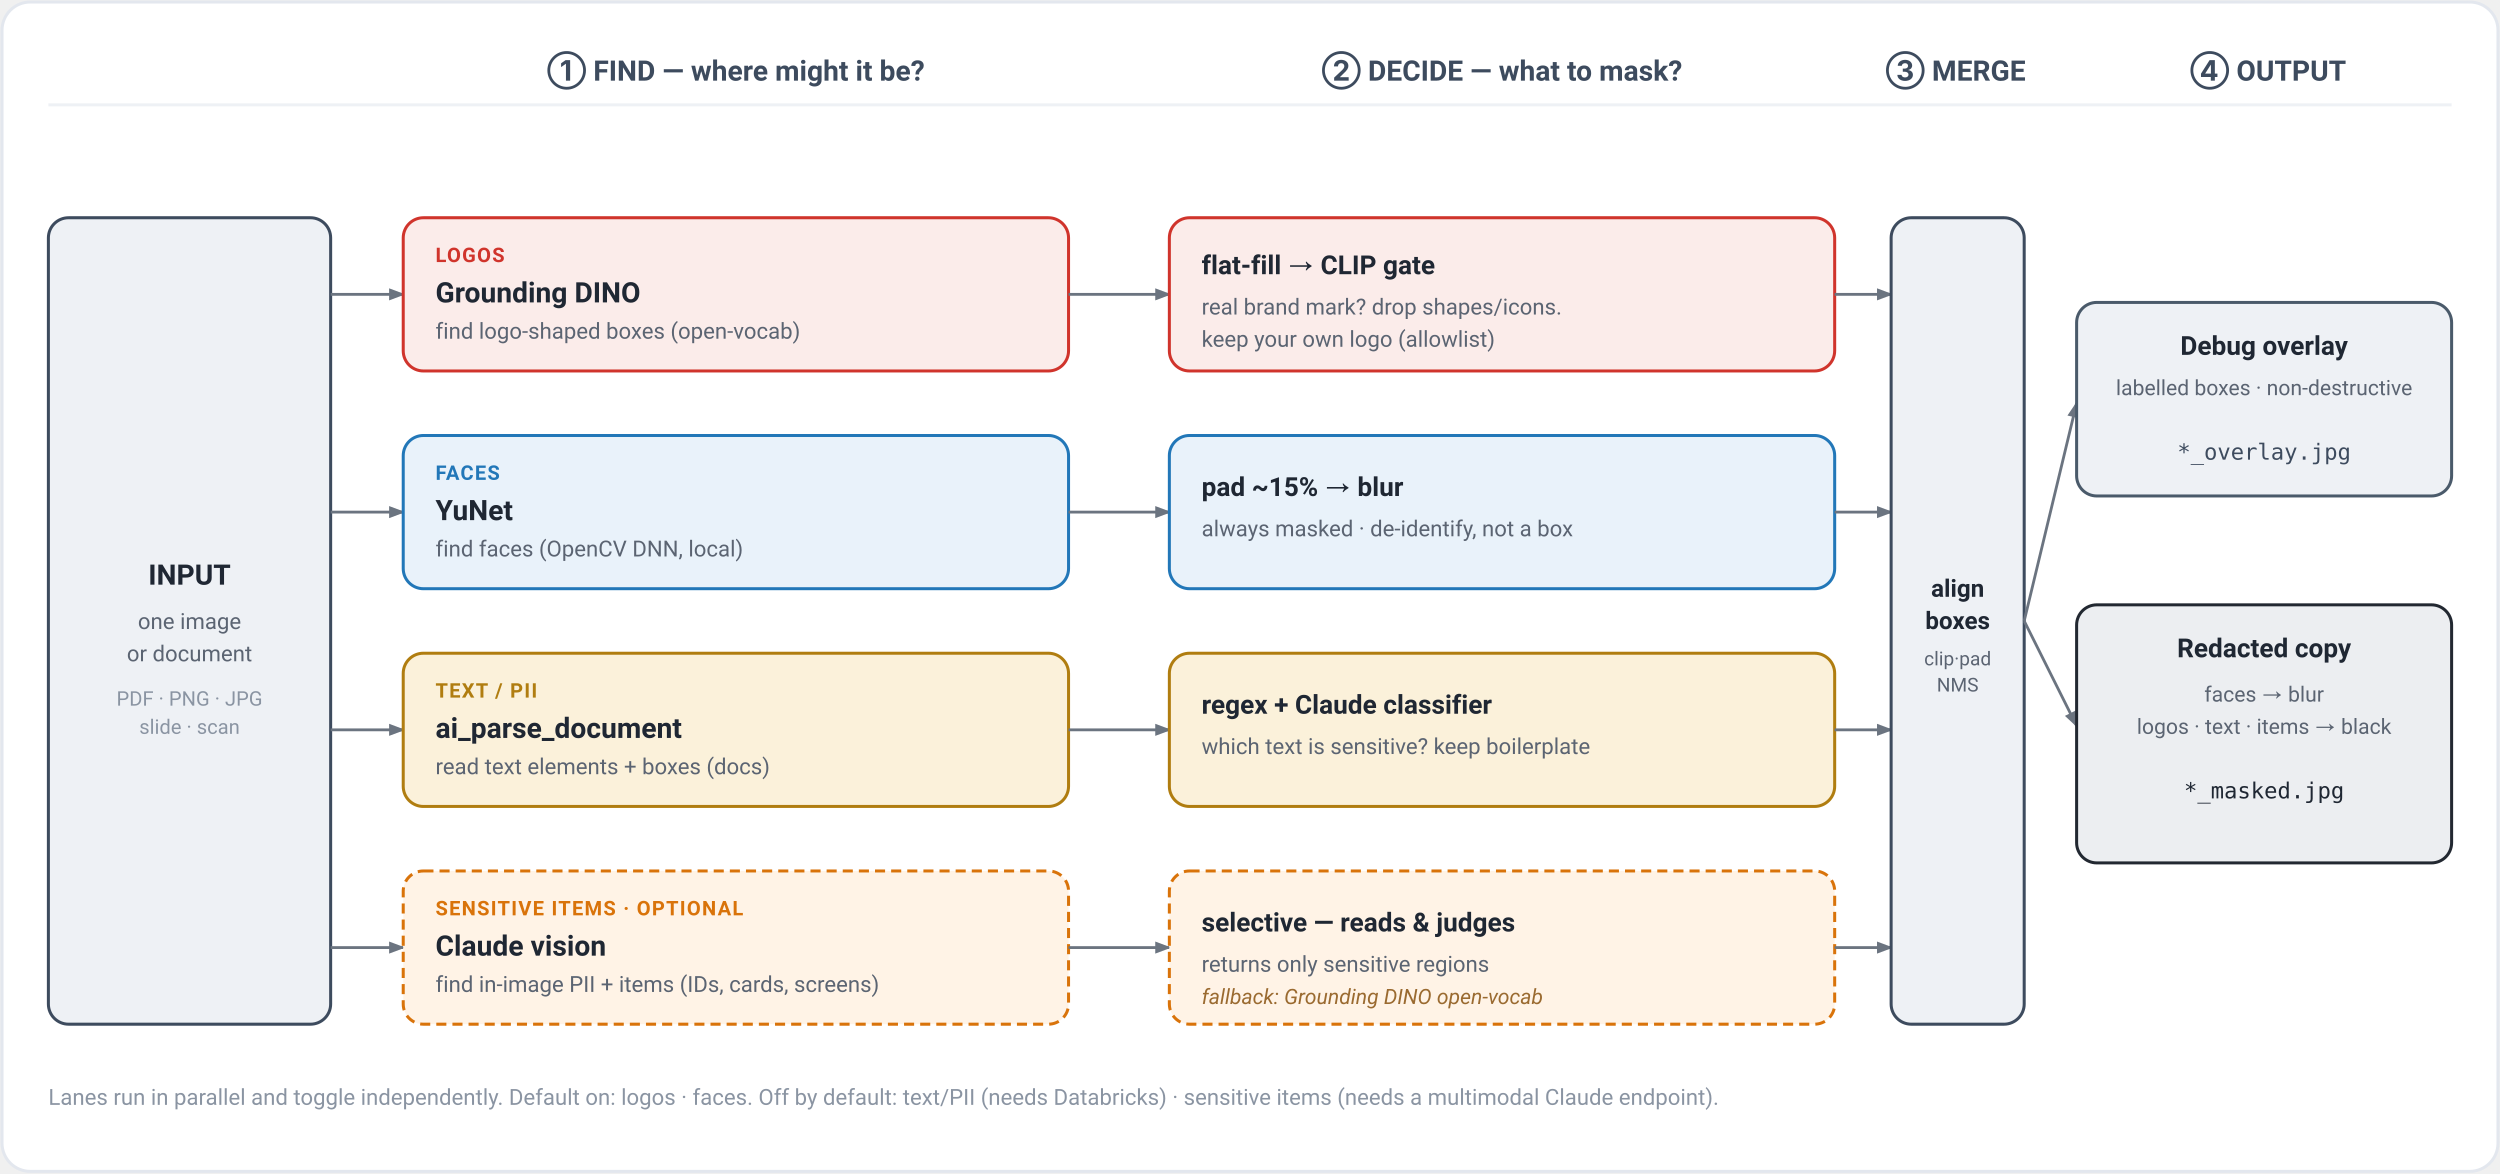
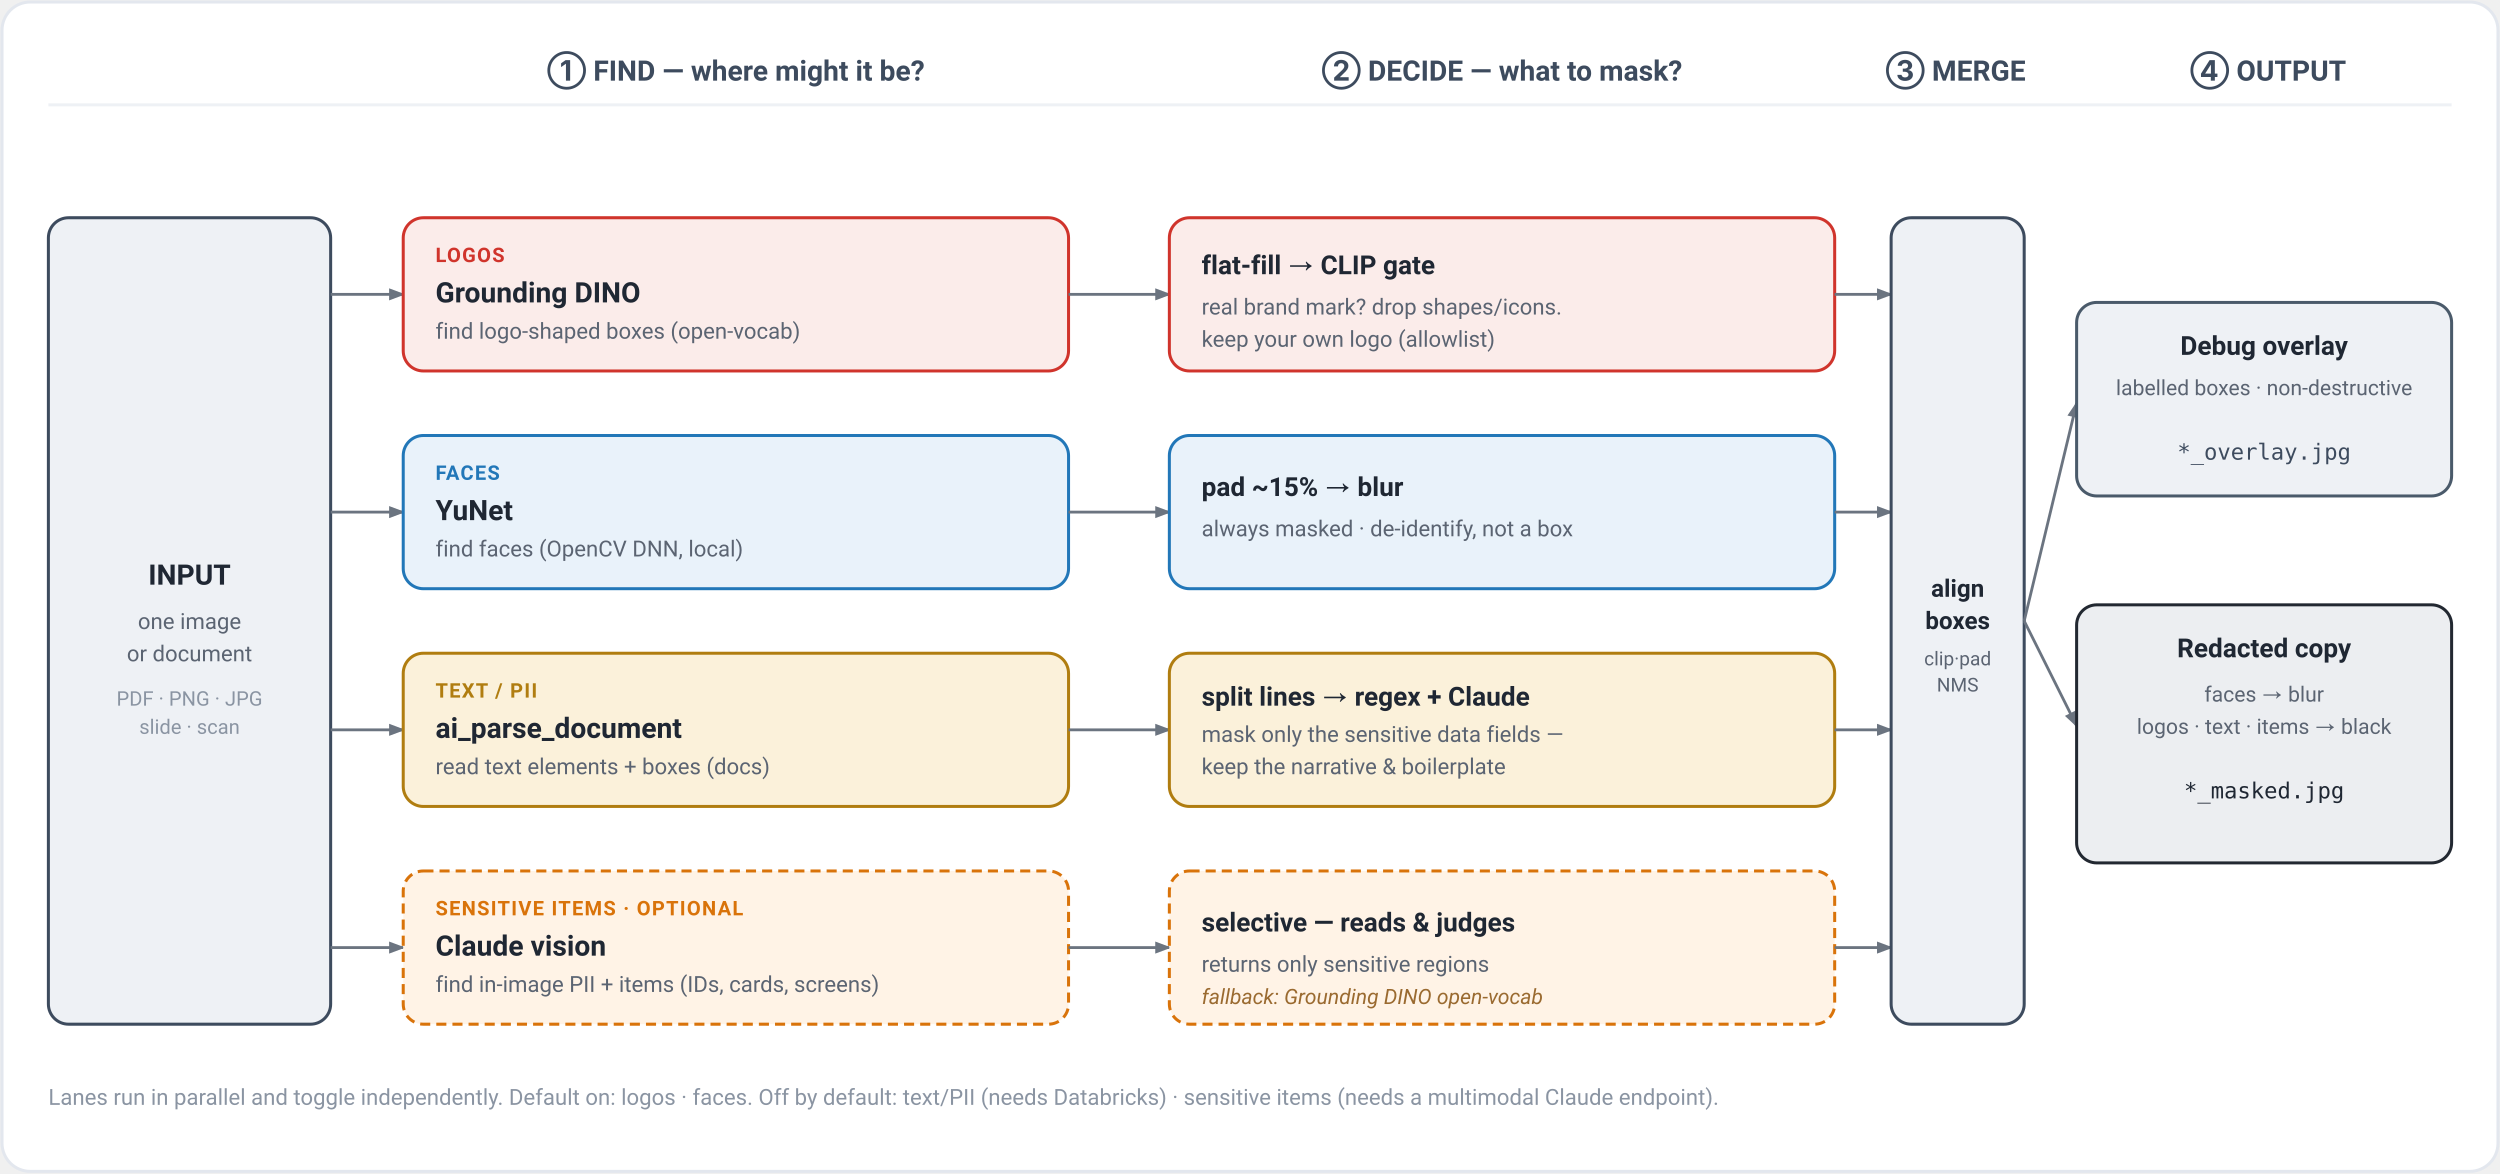
- <svg xmlns="http://www.w3.org/2000/svg" viewBox="0 0 1240 582" role="img" aria-label="Masking pipeline, left to right. Input: one image or document. Four parallel detector lanes, each FIND then DECIDE: Logos — Grounding DINO finds logo-shaped boxes, then a flat-fill + CLIP gate keeps real brand marks (own logo allowlisted). Faces — YuNet finds faces, padded ~15% and blurred. Text/PII — ai_parse_document reads text elements, then regex + a Claude classifier pick which are sensitive. Sensitive items (optional, off by default) — Claude vision finds in-image PII and objects and returns only the sensitive ones, falling back to Grounding DINO open-vocab. All lanes MERGE onto one aligned coordinate frame, then OUTPUT a non-destructive labelled overlay and a redacted copy (faces blurred; logos, text and items blacked).">
+ <svg xmlns="http://www.w3.org/2000/svg" viewBox="0 0 1240 582" role="img" aria-label="Masking pipeline, left to right. Input: one image or document. Four parallel detector lanes, each FIND then DECIDE: Logos — Grounding DINO finds logo-shaped boxes, then a flat-fill + CLIP gate keeps real brand marks (own logo allowlisted). Faces — YuNet finds faces, padded ~15% and blurred. Text/PII — ai_parse_document reads text elements, which are split into per-line boxes so that regex + a Claude classifier mask only the sensitive data fields (contact lines, captions, IDs) while keeping the narrative and boilerplate. Sensitive items (optional, off by default) — Claude vision finds in-image PII and objects and returns only the sensitive ones, falling back to Grounding DINO open-vocab. All lanes MERGE onto one aligned coordinate frame, then OUTPUT a non-destructive labelled overlay and a redacted copy (faces blurred; logos, text and items blacked).">
  <defs>
    <marker id="ah" markerWidth="9" markerHeight="8" refX="7" refY="3" orient="auto" markerUnits="userSpaceOnUse">
      <path d="M0,0 L8,3 L0,6 Z" fill="#6b7480" />
    </marker>
  </defs>
  <rect x="1" y="1" width="1238" height="580" rx="14" fill="#ffffff" stroke="#e3e7ee" stroke-width="1.5" />
  <text x="365" y="40" text-anchor="middle" font-family="ui-sans-serif,-apple-system,Segoe UI,Roboto,Helvetica,Arial,sans-serif" font-size="14" font-weight="700" fill="#3d4b5e">① FIND — where might it be?</text>
  <text x="745" y="40" text-anchor="middle" font-family="ui-sans-serif,-apple-system,Segoe UI,Roboto,Helvetica,Arial,sans-serif" font-size="14" font-weight="700" fill="#3d4b5e">② DECIDE — what to mask?</text>
  <text x="970" y="40" text-anchor="middle" font-family="ui-sans-serif,-apple-system,Segoe UI,Roboto,Helvetica,Arial,sans-serif" font-size="14" font-weight="700" fill="#3d4b5e">③ MERGE</text>
  <text x="1125" y="40" text-anchor="middle" font-family="ui-sans-serif,-apple-system,Segoe UI,Roboto,Helvetica,Arial,sans-serif" font-size="14" font-weight="700" fill="#3d4b5e">④ OUTPUT</text>
  <line x1="24" y1="52" x2="1216" y2="52" stroke="#eef1f5" stroke-width="1.5" />
  <rect x="24" y="108" width="140" height="400" rx="10" fill="#eef1f5" stroke="#3d4b5e" stroke-width="1.5" />
  <text x="94" y="290" text-anchor="middle" font-family="ui-sans-serif,-apple-system,Segoe UI,Roboto,Helvetica,Arial,sans-serif" font-size="14" font-weight="700" fill="#1f2733">INPUT</text>
  <text x="94" y="312" text-anchor="middle" font-family="ui-sans-serif,-apple-system,Segoe UI,Roboto,Helvetica,Arial,sans-serif" font-size="11" fill="#5b6472">one image</text>
  <text x="94" y="328" text-anchor="middle" font-family="ui-sans-serif,-apple-system,Segoe UI,Roboto,Helvetica,Arial,sans-serif" font-size="11" fill="#5b6472">or document</text>
  <text x="94" y="350" text-anchor="middle" font-family="ui-sans-serif,-apple-system,Segoe UI,Roboto,Helvetica,Arial,sans-serif" font-size="10" fill="#8a94a2">PDF · PNG · JPG</text>
  <text x="94" y="364" text-anchor="middle" font-family="ui-sans-serif,-apple-system,Segoe UI,Roboto,Helvetica,Arial,sans-serif" font-size="10" fill="#8a94a2">slide · scan</text>
  <line x1="164" y1="146" x2="200" y2="146" stroke="#6b7480" stroke-width="1.4" marker-end="url(#ah)" />
  <line x1="164" y1="254" x2="200" y2="254" stroke="#6b7480" stroke-width="1.4" marker-end="url(#ah)" />
  <line x1="164" y1="362" x2="200" y2="362" stroke="#6b7480" stroke-width="1.4" marker-end="url(#ah)" />
  <line x1="164" y1="470" x2="200" y2="470" stroke="#6b7480" stroke-width="1.4" marker-end="url(#ah)" />
  <rect x="200" y="108" width="330" height="76" rx="10" fill="#fbecea" stroke="#d0342c" stroke-width="1.5" />
  <text x="216" y="130" font-family="ui-sans-serif,-apple-system,Segoe UI,Roboto,Helvetica,Arial,sans-serif" font-size="10" font-weight="700" fill="#d0342c" letter-spacing="0.6">LOGOS</text>
  <text x="216" y="150" font-family="ui-sans-serif,-apple-system,Segoe UI,Roboto,Helvetica,Arial,sans-serif" font-size="14" font-weight="700" fill="#1f2733">Grounding DINO</text>
  <text x="216" y="168" font-family="ui-sans-serif,-apple-system,Segoe UI,Roboto,Helvetica,Arial,sans-serif" font-size="11" fill="#5b6472">find logo-shaped boxes (open-vocab)</text>
  <line x1="530" y1="146" x2="580" y2="146" stroke="#6b7480" stroke-width="1.4" marker-end="url(#ah)" />
  <rect x="580" y="108" width="330" height="76" rx="10" fill="#fbecea" stroke="#d0342c" stroke-width="1.5" />
  <text x="596" y="136" font-family="ui-sans-serif,-apple-system,Segoe UI,Roboto,Helvetica,Arial,sans-serif" font-size="13" font-weight="700" fill="#1f2733">flat-fill → CLIP gate</text>
  <text x="596" y="156" font-family="ui-sans-serif,-apple-system,Segoe UI,Roboto,Helvetica,Arial,sans-serif" font-size="11" fill="#5b6472">real brand mark? drop shapes/icons.</text>
  <text x="596" y="172" font-family="ui-sans-serif,-apple-system,Segoe UI,Roboto,Helvetica,Arial,sans-serif" font-size="11" fill="#5b6472">keep your own logo (allowlist)</text>
  <rect x="200" y="216" width="330" height="76" rx="10" fill="#e9f2fa" stroke="#2277b8" stroke-width="1.5" />
  <text x="216" y="238" font-family="ui-sans-serif,-apple-system,Segoe UI,Roboto,Helvetica,Arial,sans-serif" font-size="10" font-weight="700" fill="#2277b8" letter-spacing="0.6">FACES</text>
  <text x="216" y="258" font-family="ui-sans-serif,-apple-system,Segoe UI,Roboto,Helvetica,Arial,sans-serif" font-size="14" font-weight="700" fill="#1f2733">YuNet</text>
  <text x="216" y="276" font-family="ui-sans-serif,-apple-system,Segoe UI,Roboto,Helvetica,Arial,sans-serif" font-size="11" fill="#5b6472">find faces (OpenCV DNN, local)</text>
  <line x1="530" y1="254" x2="580" y2="254" stroke="#6b7480" stroke-width="1.4" marker-end="url(#ah)" />
  <rect x="580" y="216" width="330" height="76" rx="10" fill="#e9f2fa" stroke="#2277b8" stroke-width="1.5" />
  <text x="596" y="246" font-family="ui-sans-serif,-apple-system,Segoe UI,Roboto,Helvetica,Arial,sans-serif" font-size="13" font-weight="700" fill="#1f2733">pad ~15% → blur</text>
  <text x="596" y="266" font-family="ui-sans-serif,-apple-system,Segoe UI,Roboto,Helvetica,Arial,sans-serif" font-size="11" fill="#5b6472">always masked · de-identify, not a box</text>
  <rect x="200" y="324" width="330" height="76" rx="10" fill="#fbf1da" stroke="#b07d10" stroke-width="1.5" />
  <text x="216" y="346" font-family="ui-sans-serif,-apple-system,Segoe UI,Roboto,Helvetica,Arial,sans-serif" font-size="10" font-weight="700" fill="#b07d10" letter-spacing="0.6">TEXT / PII</text>
  <text x="216" y="366" font-family="ui-sans-serif,-apple-system,Segoe UI,Roboto,Helvetica,Arial,sans-serif" font-size="14" font-weight="700" fill="#1f2733">ai_parse_document</text>
  <text x="216" y="384" font-family="ui-sans-serif,-apple-system,Segoe UI,Roboto,Helvetica,Arial,sans-serif" font-size="11" fill="#5b6472">read text elements + boxes (docs)</text>
  <line x1="530" y1="362" x2="580" y2="362" stroke="#6b7480" stroke-width="1.4" marker-end="url(#ah)" />
  <rect x="580" y="324" width="330" height="76" rx="10" fill="#fbf1da" stroke="#b07d10" stroke-width="1.5" />
-   <text x="596" y="354" font-family="ui-sans-serif,-apple-system,Segoe UI,Roboto,Helvetica,Arial,sans-serif" font-size="13" font-weight="700" fill="#1f2733">regex + Claude classifier</text>
-   <text x="596" y="374" font-family="ui-sans-serif,-apple-system,Segoe UI,Roboto,Helvetica,Arial,sans-serif" font-size="11" fill="#5b6472">which text is sensitive? keep boilerplate</text>
+   <text x="596" y="350" font-family="ui-sans-serif,-apple-system,Segoe UI,Roboto,Helvetica,Arial,sans-serif" font-size="13" font-weight="700" fill="#1f2733">split lines → regex + Claude</text>
+   <text x="596" y="368" font-family="ui-sans-serif,-apple-system,Segoe UI,Roboto,Helvetica,Arial,sans-serif" font-size="11" fill="#5b6472">mask only the sensitive data fields —</text>
+   <text x="596" y="384" font-family="ui-sans-serif,-apple-system,Segoe UI,Roboto,Helvetica,Arial,sans-serif" font-size="11" fill="#5b6472">keep the narrative &amp; boilerplate</text>
  <rect x="200" y="432" width="330" height="76" rx="10" fill="#fff3e6" stroke="#d9730a" stroke-width="1.5" stroke-dasharray="5 3" />
  <text x="216" y="454" font-family="ui-sans-serif,-apple-system,Segoe UI,Roboto,Helvetica,Arial,sans-serif" font-size="10" font-weight="700" fill="#d9730a" letter-spacing="0.6">SENSITIVE ITEMS · OPTIONAL</text>
  <text x="216" y="474" font-family="ui-sans-serif,-apple-system,Segoe UI,Roboto,Helvetica,Arial,sans-serif" font-size="14" font-weight="700" fill="#1f2733">Claude vision</text>
  <text x="216" y="492" font-family="ui-sans-serif,-apple-system,Segoe UI,Roboto,Helvetica,Arial,sans-serif" font-size="11" fill="#5b6472">find in-image PII + items (IDs, cards, screens)</text>
  <line x1="530" y1="470" x2="580" y2="470" stroke="#6b7480" stroke-width="1.4" marker-end="url(#ah)" />
  <rect x="580" y="432" width="330" height="76" rx="10" fill="#fff3e6" stroke="#d9730a" stroke-width="1.5" stroke-dasharray="5 3" />
  <text x="596" y="462" font-family="ui-sans-serif,-apple-system,Segoe UI,Roboto,Helvetica,Arial,sans-serif" font-size="13" font-weight="700" fill="#1f2733">selective — reads &amp; judges</text>
  <text x="596" y="482" font-family="ui-sans-serif,-apple-system,Segoe UI,Roboto,Helvetica,Arial,sans-serif" font-size="11" fill="#5b6472">returns only sensitive regions</text>
  <text x="596" y="498" font-family="ui-sans-serif,-apple-system,Segoe UI,Roboto,Helvetica,Arial,sans-serif" font-size="10.5" font-style="italic" fill="#9a6a30">fallback: Grounding DINO open-vocab</text>
  <line x1="910" y1="146" x2="938" y2="146" stroke="#6b7480" stroke-width="1.4" marker-end="url(#ah)" />
  <line x1="910" y1="254" x2="938" y2="254" stroke="#6b7480" stroke-width="1.4" marker-end="url(#ah)" />
  <line x1="910" y1="362" x2="938" y2="362" stroke="#6b7480" stroke-width="1.4" marker-end="url(#ah)" />
  <line x1="910" y1="470" x2="938" y2="470" stroke="#6b7480" stroke-width="1.4" marker-end="url(#ah)" />
  <rect x="938" y="108" width="66" height="400" rx="10" fill="#eef1f5" stroke="#3d4b5e" stroke-width="1.5" />
  <text x="971" y="296" text-anchor="middle" font-family="ui-sans-serif,-apple-system,Segoe UI,Roboto,Helvetica,Arial,sans-serif" font-size="12" font-weight="700" fill="#1f2733">align</text>
  <text x="971" y="312" text-anchor="middle" font-family="ui-sans-serif,-apple-system,Segoe UI,Roboto,Helvetica,Arial,sans-serif" font-size="12" font-weight="700" fill="#1f2733">boxes</text>
  <text x="971" y="330" text-anchor="middle" font-family="ui-sans-serif,-apple-system,Segoe UI,Roboto,Helvetica,Arial,sans-serif" font-size="9.5" fill="#5b6472">clip·pad</text>
  <text x="971" y="343" text-anchor="middle" font-family="ui-sans-serif,-apple-system,Segoe UI,Roboto,Helvetica,Arial,sans-serif" font-size="9.5" fill="#5b6472">NMS</text>
  <line x1="1004" y1="308" x2="1030" y2="200" stroke="#6b7480" stroke-width="1.4" marker-end="url(#ah)" />
  <line x1="1004" y1="308" x2="1030" y2="360" stroke="#6b7480" stroke-width="1.4" marker-end="url(#ah)" />
  <rect x="1030" y="150" width="186" height="96" rx="10" fill="#eef1f5" stroke="#4a5a6a" stroke-width="1.5" />
  <text x="1123" y="176" text-anchor="middle" font-family="ui-sans-serif,-apple-system,Segoe UI,Roboto,Helvetica,Arial,sans-serif" font-size="13" font-weight="700" fill="#1f2733">Debug overlay</text>
  <text x="1123" y="196" text-anchor="middle" font-family="ui-sans-serif,-apple-system,Segoe UI,Roboto,Helvetica,Arial,sans-serif" font-size="10.5" fill="#5b6472">labelled boxes · non-destructive</text>
  <text x="1123" y="228" text-anchor="middle" font-family="ui-monospace,SFMono-Regular,Menlo,Consolas,monospace" font-size="11" fill="#3d4b5e">*_overlay.jpg</text>
  <rect x="1030" y="300" width="186" height="128" rx="10" fill="#eceef1" stroke="#222831" stroke-width="1.5" />
  <text x="1123" y="326" text-anchor="middle" font-family="ui-sans-serif,-apple-system,Segoe UI,Roboto,Helvetica,Arial,sans-serif" font-size="13" font-weight="700" fill="#1f2733">Redacted copy</text>
  <text x="1123" y="348" text-anchor="middle" font-family="ui-sans-serif,-apple-system,Segoe UI,Roboto,Helvetica,Arial,sans-serif" font-size="10.5" fill="#5b6472">faces → blur</text>
  <text x="1123" y="364" text-anchor="middle" font-family="ui-sans-serif,-apple-system,Segoe UI,Roboto,Helvetica,Arial,sans-serif" font-size="10.5" fill="#5b6472">logos · text · items → black</text>
  <text x="1123" y="396" text-anchor="middle" font-family="ui-monospace,SFMono-Regular,Menlo,Consolas,monospace" font-size="11" fill="#1f2733">*_masked.jpg</text>
  <text x="24" y="548" font-family="ui-sans-serif,-apple-system,Segoe UI,Roboto,Helvetica,Arial,sans-serif" font-size="11" fill="#8a94a2">Lanes run in parallel and toggle independently. Default on: logos · faces. Off by default: text/PII (needs Databricks) · sensitive items (needs a multimodal Claude endpoint).</text>
</svg>
